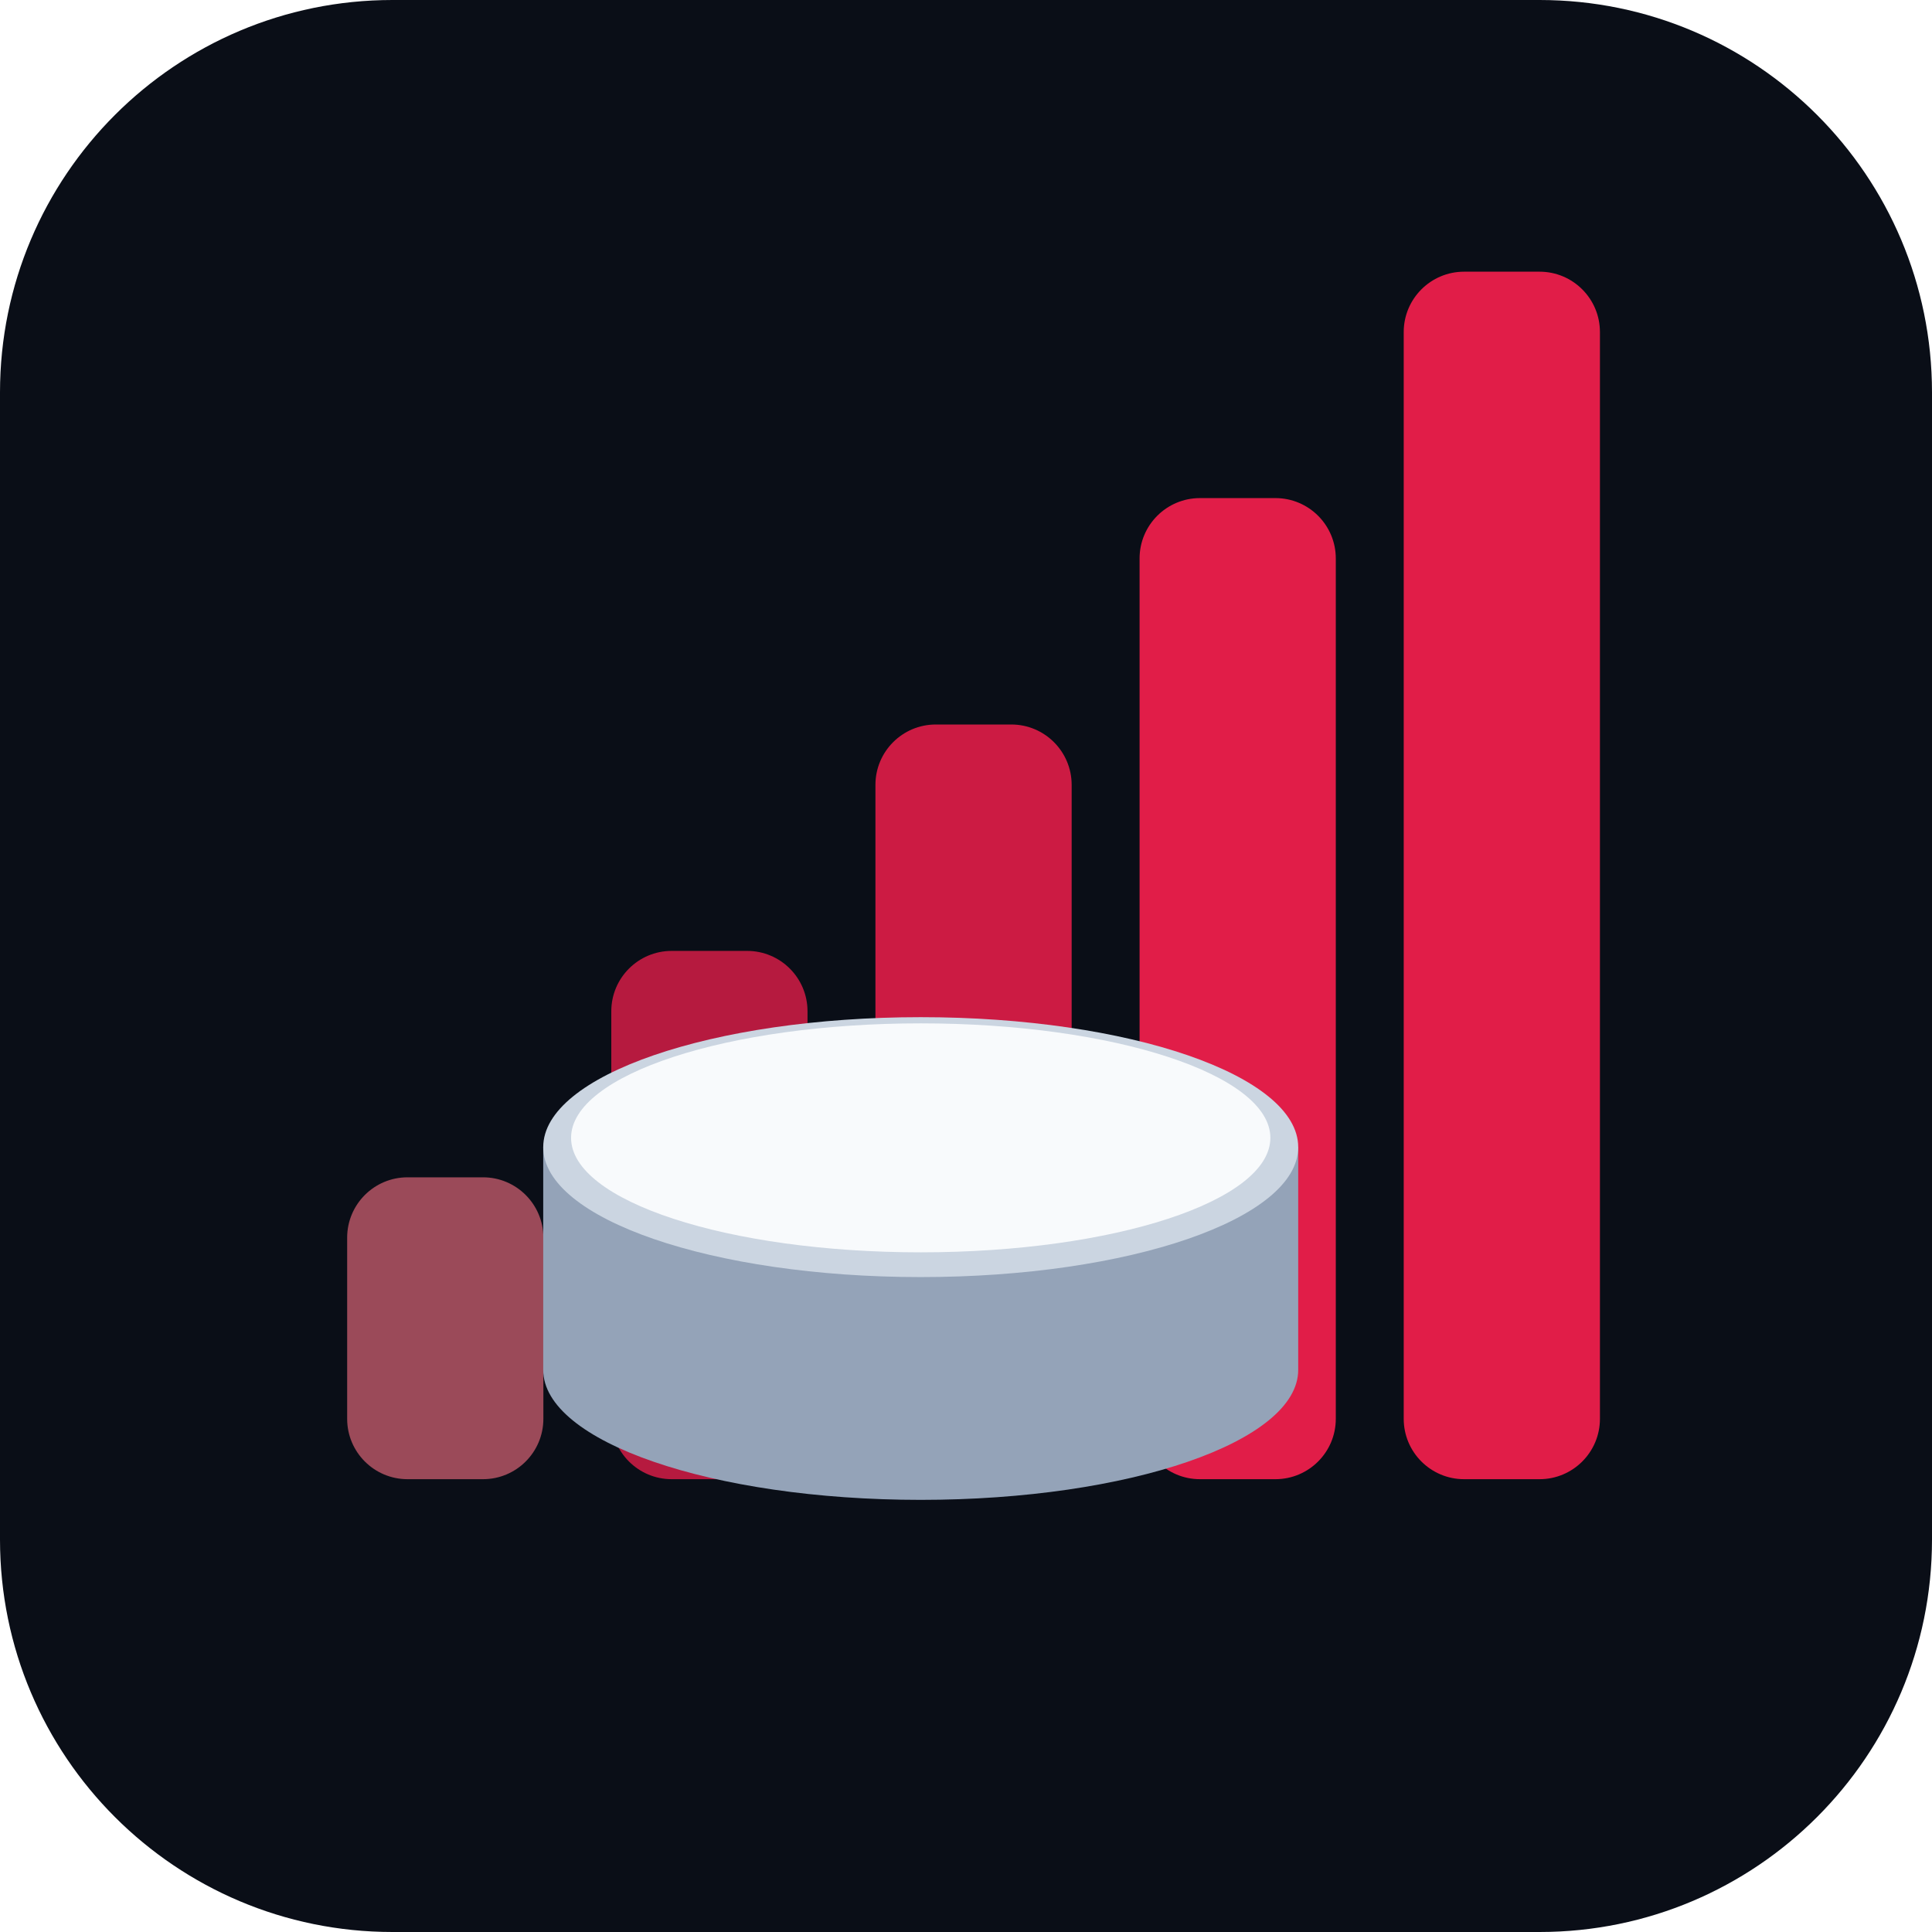
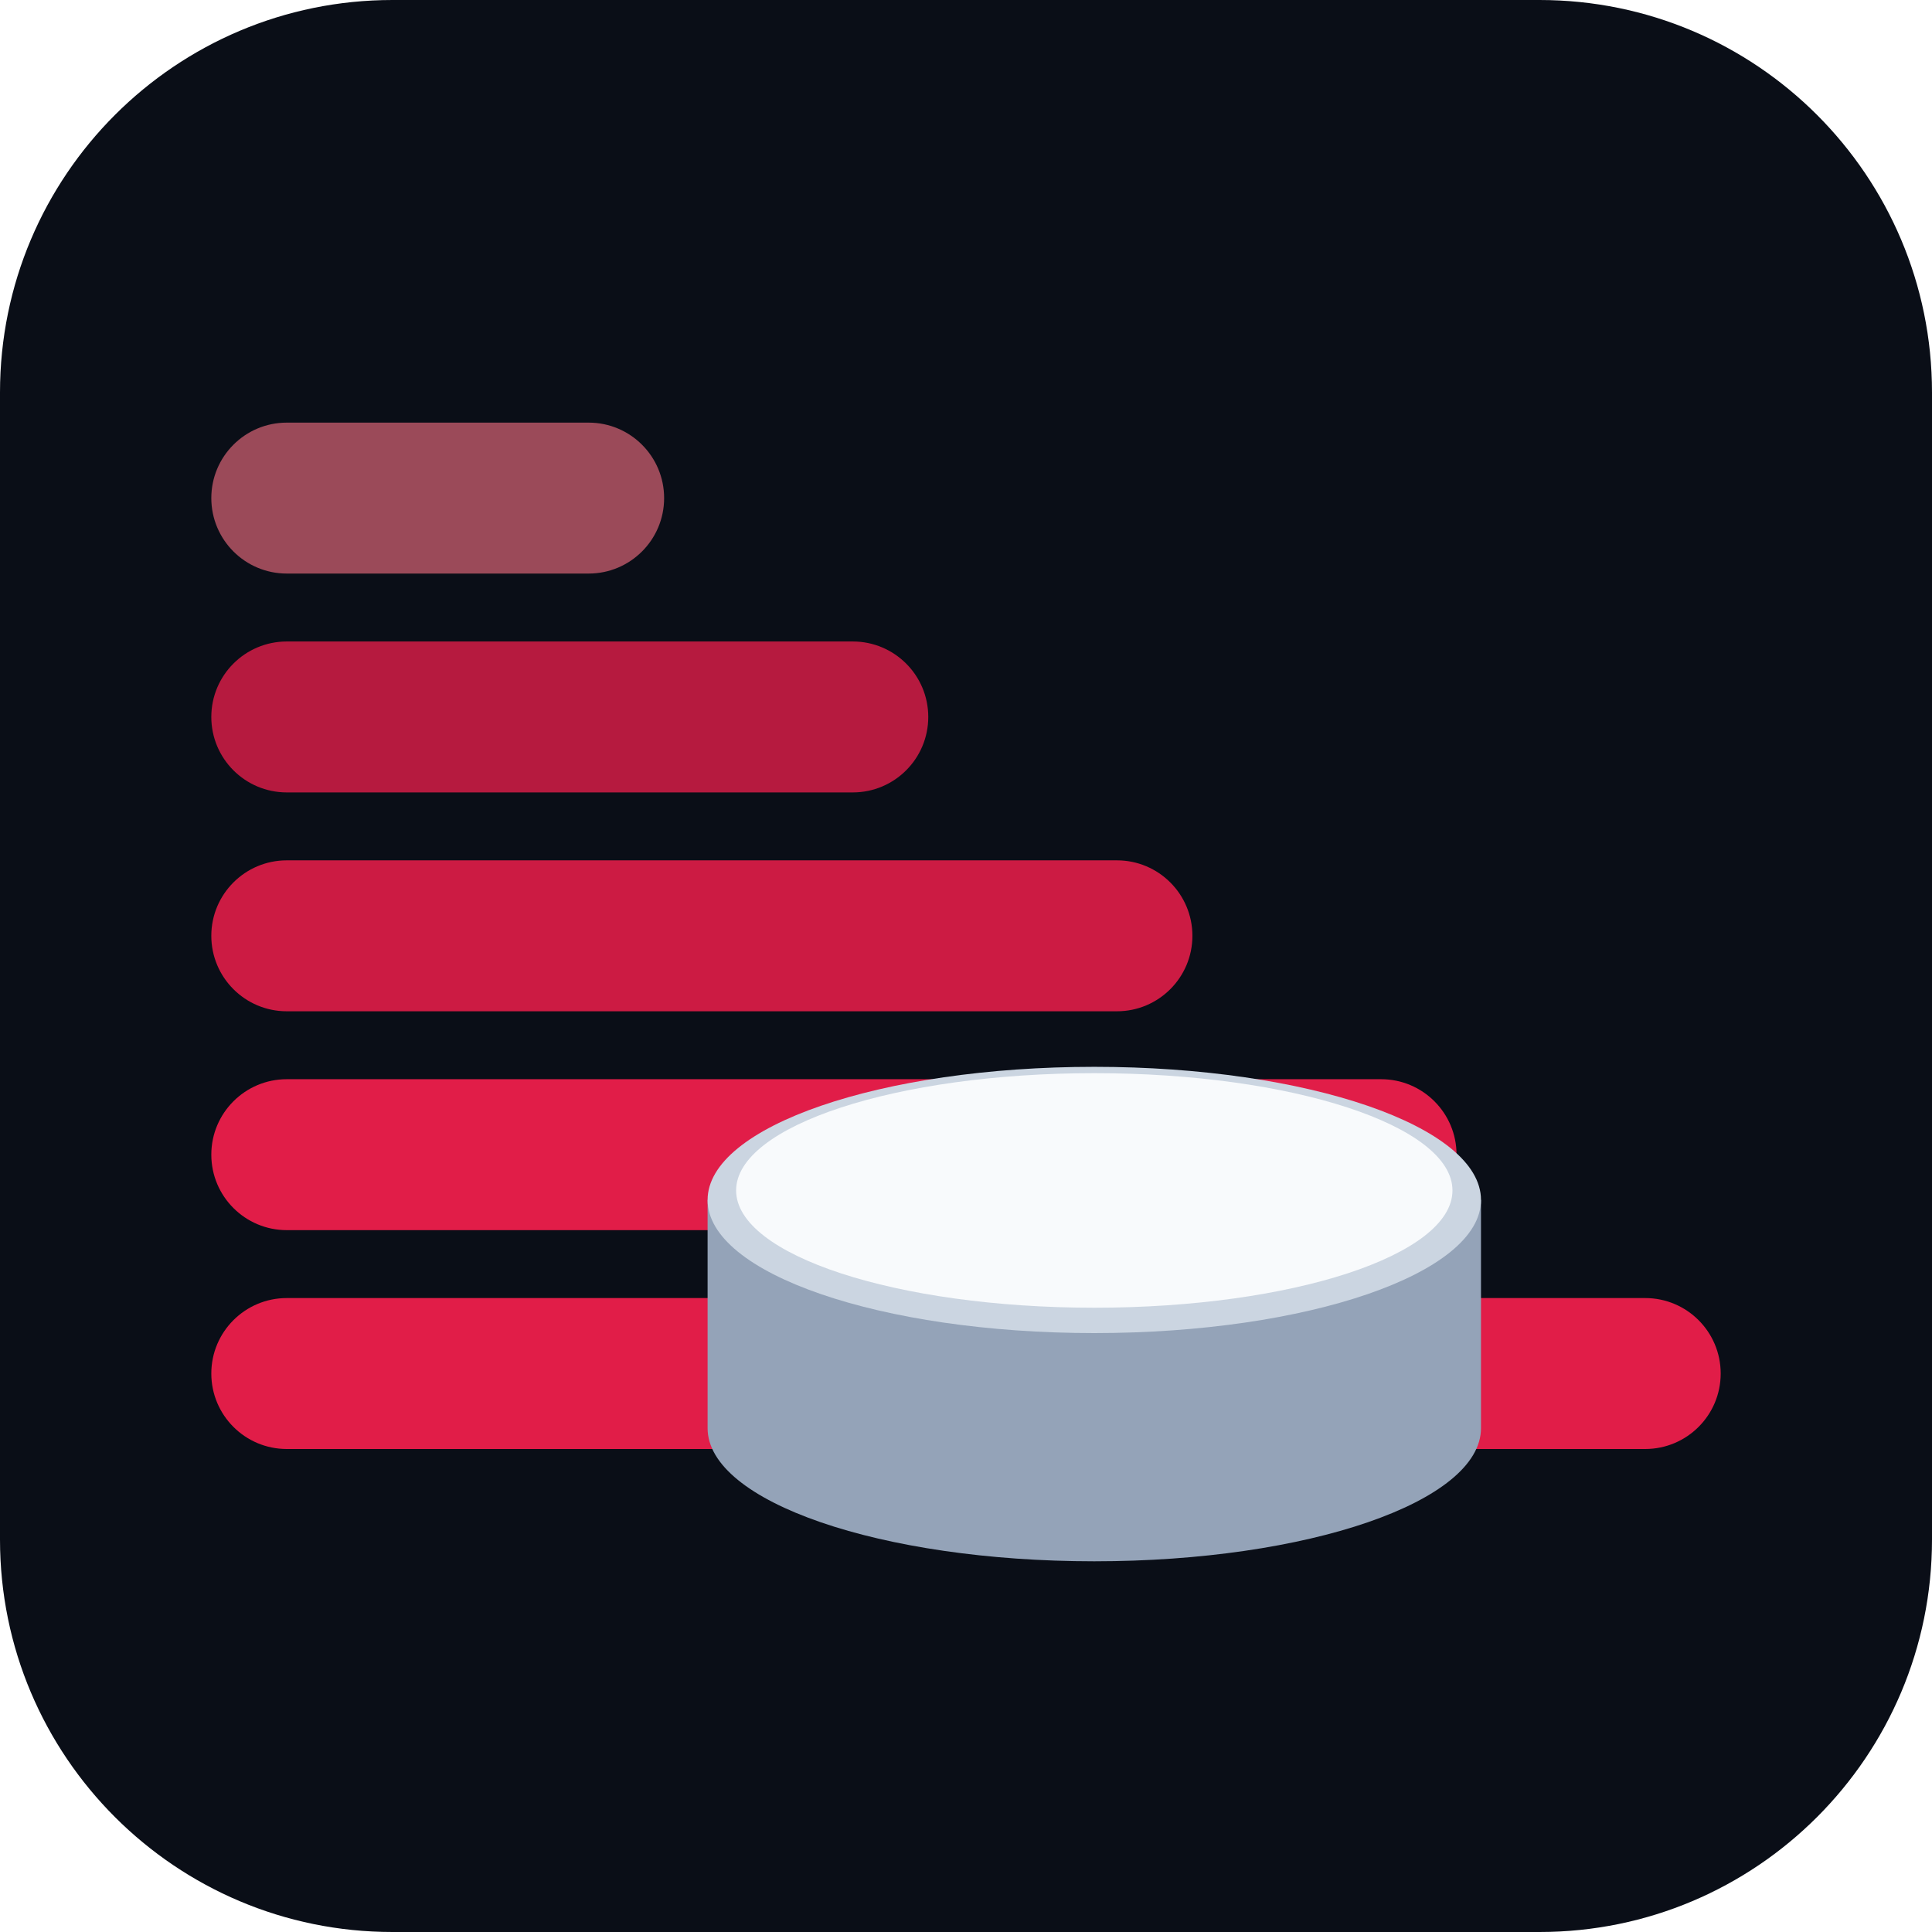
<svg xmlns="http://www.w3.org/2000/svg" viewBox="0 0 512 512" width="512" height="512">
  <rect width="512" height="512" rx="104" fill="#0a0e17" />
  <g transform="translate(0 0)">
    <g>
-       <rect x="92" y="312" width="52" height="80" rx="16" fill="#fb7185" opacity="0.6" />
-       <rect x="162" y="252" width="52" height="140" rx="16" fill="#e11d48" opacity="0.8" />
-       <rect x="232" y="192" width="52" height="200" rx="16" fill="#e11d48" opacity="0.9" />
-       <rect x="302" y="132" width="52" height="260" rx="16" fill="#e11d48" opacity="1" />
-       <rect x="372" y="72" width="52" height="320" rx="16" fill="#e11d48" opacity="1" />
-       <g transform="translate(244 304) scale(.82) translate(-366 -232)">
+       <rect x="56" y="112" width="120" height="40" rx="20" fill="#fb7185" opacity="0.6" />
+       <rect x="56" y="170" width="190" height="40" rx="20" fill="#e11d48" opacity="0.8" />
+       <rect x="56" y="228" width="260" height="40" rx="20" fill="#e11d48" opacity="0.9" />
+       <rect x="56" y="286" width="330" height="40" rx="20" fill="#e11d48" opacity="1" />
+       <rect x="56" y="344" width="400" height="40" rx="20" fill="#e11d48" opacity="1" />
+       <g transform="translate(290 318) scale(.84) translate(-366 -232)">
        <path d="M244 232 V304 A122 42 0 0 0 488 304 V232 Z" fill="#94a3b8" />
        <ellipse cx="366" cy="232" rx="122" ry="42" fill="#cbd5e1" />
        <ellipse cx="366" cy="229" rx="113" ry="37" fill="#f8fafc" />
      </g>
    </g>
  </g>
</svg>
